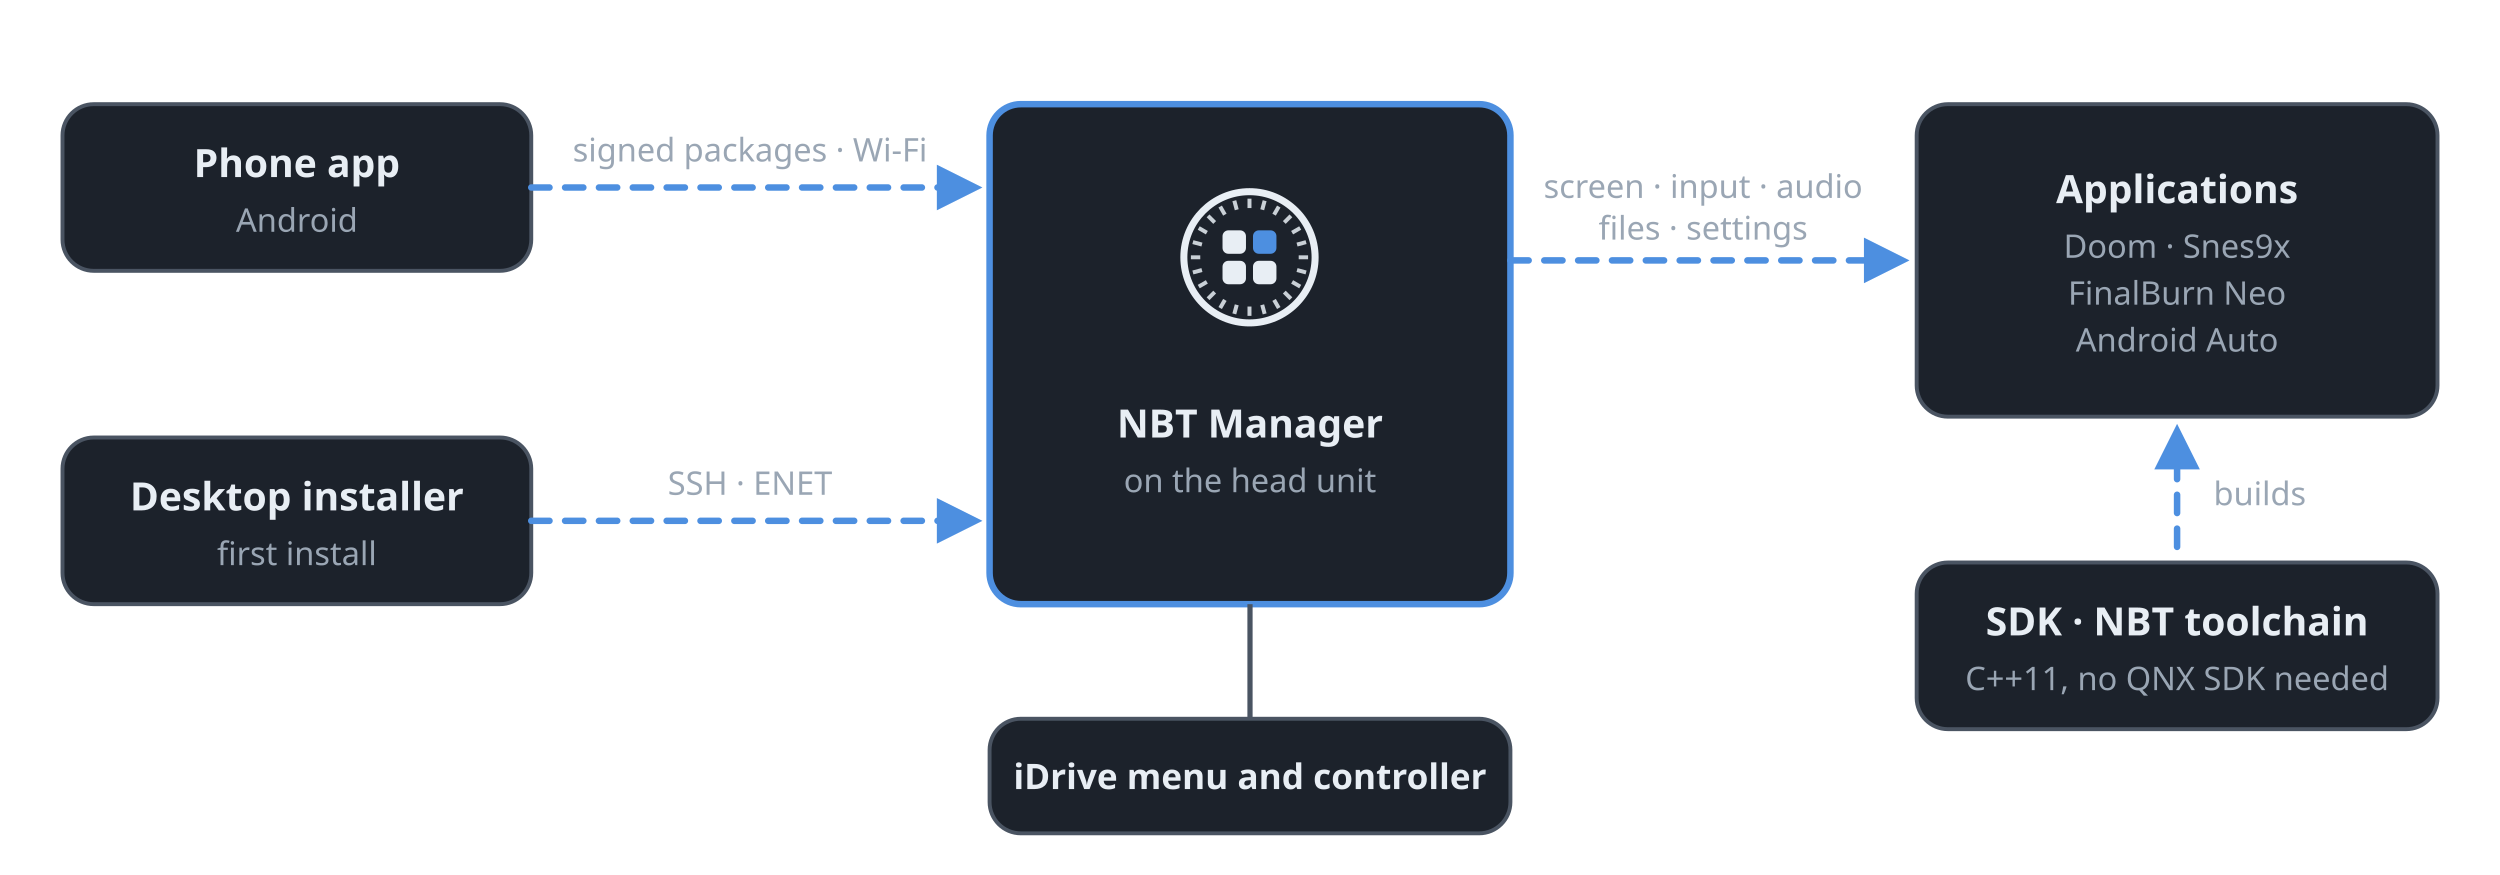
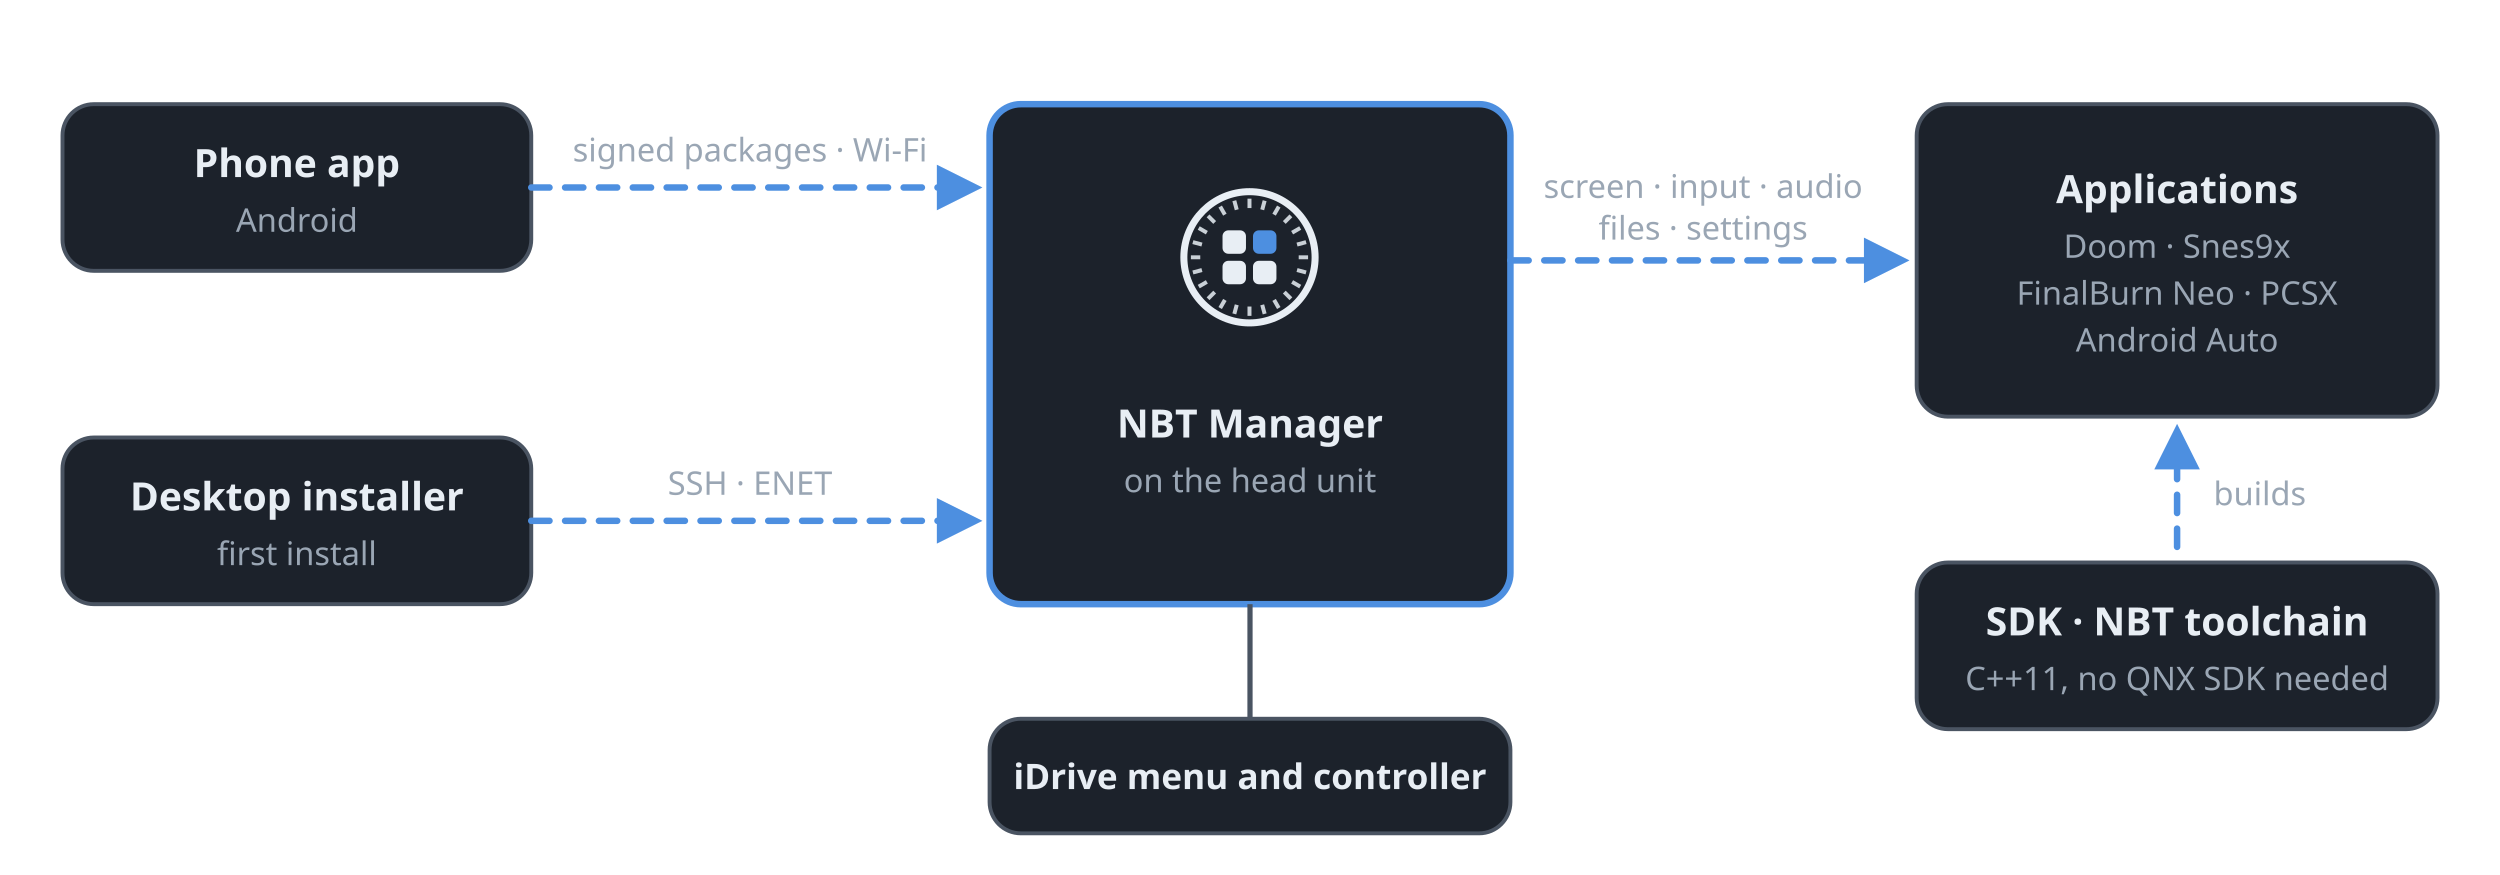
<svg xmlns="http://www.w3.org/2000/svg" width="960" height="336" viewBox="0 0 960 336" role="img" aria-label="The phone app and the desktop installer reach NBT Manager on the head unit; iDrive's menu and controller drive it; it gives applications built with the SDK and the NBT toolchain the screen, input, audio, files and settings">
  <defs>
    <marker id="head" viewBox="0 0 10 10" refX="7" refY="5" markerWidth="7" markerHeight="7" orient="auto-start-reverse">
      <path d="M0 0 L10 5 L0 10 Z" fill="#4d8fe0" />
    </marker>
  </defs>
  <rect x="24" y="40" width="180" height="64" rx="12" fill="#1c222b" stroke="#4a5462" stroke-width="1.5" />
  <text x="114.0" y="68.0" font-family="'Noto Sans', system-ui, -apple-system, 'Segoe UI', Roboto, Helvetica, Arial, sans-serif" font-size="15" font-weight="700" fill="#e8eef4" text-anchor="middle">Phone app</text>
  <text x="114.0" y="89.0" font-family="'Noto Sans', system-ui, -apple-system, 'Segoe UI', Roboto, Helvetica, Arial, sans-serif" font-size="12.5" font-weight="400" fill="#9aa6b4" text-anchor="middle">Android</text>
  <rect x="24" y="168" width="180" height="64" rx="12" fill="#1c222b" stroke="#4a5462" stroke-width="1.5" />
  <text x="114.0" y="196.0" font-family="'Noto Sans', system-ui, -apple-system, 'Segoe UI', Roboto, Helvetica, Arial, sans-serif" font-size="15" font-weight="700" fill="#e8eef4" text-anchor="middle">Desktop installer</text>
  <text x="114.0" y="217.0" font-family="'Noto Sans', system-ui, -apple-system, 'Segoe UI', Roboto, Helvetica, Arial, sans-serif" font-size="12.5" font-weight="400" fill="#9aa6b4" text-anchor="middle">first install</text>
  <rect x="380" y="40" width="200" height="192" rx="12" fill="#1c222b" stroke="#4d8fe0" stroke-width="2.5" />
  <text x="480.0" y="168" font-family="'Noto Sans', system-ui, -apple-system, 'Segoe UI', Roboto, Helvetica, Arial, sans-serif" font-size="15" font-weight="700" fill="#e8eef4" text-anchor="middle">NBT Manager</text>
  <text x="480.0" y="189" font-family="'Noto Sans', system-ui, -apple-system, 'Segoe UI', Roboto, Helvetica, Arial, sans-serif" font-size="12.5" font-weight="400" fill="#9aa6b4" text-anchor="middle">on the head unit</text>
  <g transform="translate(451 70) scale(0.9)">
    <circle cx="32" cy="32" r="28" fill="none" stroke="#e8eef4" stroke-width="3" />
    <path d="M53.000 32.850 L57.000 32.850 L57.000 31.150 L53.000 31.150 Z M52.064 38.256 L55.928 39.292 L56.368 37.649 L52.504 36.614 Z M49.762 43.236 L53.226 45.236 L54.076 43.764 L50.612 41.764 Z M46.248 47.450 L49.077 50.279 L50.279 49.077 L47.450 46.248 Z M41.764 50.612 L43.764 54.076 L45.236 53.226 L43.236 49.762 Z M36.614 52.504 L37.649 56.368 L39.292 55.928 L38.256 52.064 Z M31.150 53.000 L31.150 57.000 L32.850 57.000 L32.850 53.000 Z M25.744 52.064 L24.708 55.928 L26.351 56.368 L27.386 52.504 Z M20.764 49.762 L18.764 53.226 L20.236 54.076 L22.236 50.612 Z M16.550 46.248 L13.721 49.077 L14.923 50.279 L17.752 47.450 Z M13.388 41.764 L9.924 43.764 L10.774 45.236 L14.238 43.236 Z M11.496 36.614 L7.632 37.649 L8.072 39.292 L11.936 38.256 Z M11.000 31.150 L7.000 31.150 L7.000 32.850 L11.000 32.850 Z M11.936 25.744 L8.072 24.708 L7.632 26.351 L11.496 27.386 Z M14.238 20.764 L10.774 18.764 L9.924 20.236 L13.388 22.236 Z M17.752 16.550 L14.923 13.721 L13.721 14.923 L16.550 17.752 Z M22.236 13.388 L20.236 9.924 L18.764 10.774 L20.764 14.238 Z M27.386 11.496 L26.351 7.632 L24.708 8.072 L25.744 11.936 Z M32.850 11.000 L32.850 7.000 L31.150 7.000 L31.150 11.000 Z M38.256 11.936 L39.292 8.072 L37.649 7.632 L36.614 11.496 Z M43.236 14.238 L45.236 10.774 L43.764 9.924 L41.764 13.388 Z M47.450 17.752 L50.279 14.923 L49.077 13.721 L46.248 16.550 Z M50.612 22.236 L54.076 20.236 L53.226 18.764 L49.762 20.764 Z M52.504 27.386 L56.368 26.351 L55.928 24.708 L52.064 25.744 Z" fill="#e8eef4" fill-opacity="0.85" />
    <rect x="20.5" y="20.5" width="10" height="10" rx="2.5" fill="#e8eef4" />
    <rect x="33.5" y="20.5" width="10" height="10" rx="2.5" fill="#4d8fe0" />
    <rect x="20.5" y="33.5" width="10" height="10" rx="2.5" fill="#e8eef4" />
    <rect x="33.5" y="33.5" width="10" height="10" rx="2.5" fill="#e8eef4" />
  </g>
  <line x1="480" y1="232" x2="480" y2="276" stroke="#4a5462" stroke-width="2" />
  <rect x="380" y="276" width="200" height="44" rx="12" fill="#1c222b" stroke="#4a5462" stroke-width="1.5" />
  <text x="480.0" y="303" font-family="'Noto Sans', system-ui, -apple-system, 'Segoe UI', Roboto, Helvetica, Arial, sans-serif" font-size="13.5" font-weight="700" fill="#e8eef4" text-anchor="middle">iDrive menu and controller</text>
  <rect x="736" y="40" width="200" height="120" rx="12" fill="#1c222b" stroke="#4a5462" stroke-width="1.5" />
  <text x="836.0" y="78" font-family="'Noto Sans', system-ui, -apple-system, 'Segoe UI', Roboto, Helvetica, Arial, sans-serif" font-size="15" font-weight="700" fill="#e8eef4" text-anchor="middle">Applications</text>
  <text x="836.0" y="99" font-family="'Noto Sans', system-ui, -apple-system, 'Segoe UI', Roboto, Helvetica, Arial, sans-serif" font-size="12.5" font-weight="400" fill="#9aa6b4" text-anchor="middle">Doom · Snes9x</text>
-   <text x="836.0" y="117" font-family="'Noto Sans', system-ui, -apple-system, 'Segoe UI', Roboto, Helvetica, Arial, sans-serif" font-size="12.5" font-weight="400" fill="#9aa6b4" text-anchor="middle">FinalBurn Neo</text>
+   <text x="836.0" y="117" font-family="'Noto Sans', system-ui, -apple-system, 'Segoe UI', Roboto, Helvetica, Arial, sans-serif" font-size="12.5" font-weight="400" fill="#9aa6b4" text-anchor="middle">FinalBurn Neo · PCSX</text>
  <text x="836.0" y="135" font-family="'Noto Sans', system-ui, -apple-system, 'Segoe UI', Roboto, Helvetica, Arial, sans-serif" font-size="12.5" font-weight="400" fill="#9aa6b4" text-anchor="middle">Android Auto</text>
  <rect x="736" y="216" width="200" height="64" rx="12" fill="#1c222b" stroke="#4a5462" stroke-width="1.5" />
  <text x="836.0" y="244.0" font-family="'Noto Sans', system-ui, -apple-system, 'Segoe UI', Roboto, Helvetica, Arial, sans-serif" font-size="15" font-weight="700" fill="#e8eef4" text-anchor="middle">SDK · NBT toolchain</text>
  <text x="836.0" y="265.0" font-family="'Noto Sans', system-ui, -apple-system, 'Segoe UI', Roboto, Helvetica, Arial, sans-serif" font-size="12.5" font-weight="400" fill="#9aa6b4" text-anchor="middle">C++11, no QNX SDK needed</text>
  <line x1="204" y1="72" x2="372" y2="72" stroke="#4d8fe0" stroke-width="2.5" stroke-dasharray="7 6" stroke-linecap="round" marker-end="url(#head)" />
  <text x="288" y="62" font-family="'Noto Sans', system-ui, -apple-system, 'Segoe UI', Roboto, Helvetica, Arial, sans-serif" font-size="12.5" font-weight="500" fill="#9aa6b4" text-anchor="middle">signed packages · Wi-Fi</text>
  <line x1="204" y1="200" x2="372" y2="200" stroke="#4d8fe0" stroke-width="2.5" stroke-dasharray="7 6" stroke-linecap="round" marker-end="url(#head)" />
  <text x="288" y="190" font-family="'Noto Sans', system-ui, -apple-system, 'Segoe UI', Roboto, Helvetica, Arial, sans-serif" font-size="12.5" font-weight="500" fill="#9aa6b4" text-anchor="middle">SSH · ENET</text>
  <line x1="580" y1="100" x2="728" y2="100" stroke="#4d8fe0" stroke-width="2.5" stroke-dasharray="7 6" stroke-linecap="round" marker-end="url(#head)" />
  <text x="654" y="76" font-family="'Noto Sans', system-ui, -apple-system, 'Segoe UI', Roboto, Helvetica, Arial, sans-serif" font-size="12.5" font-weight="500" fill="#9aa6b4" text-anchor="middle">screen · input · audio</text>
  <text x="654" y="92" font-family="'Noto Sans', system-ui, -apple-system, 'Segoe UI', Roboto, Helvetica, Arial, sans-serif" font-size="12.5" font-weight="500" fill="#9aa6b4" text-anchor="middle">files · settings</text>
  <line x1="836" y1="210" x2="836" y2="168" stroke="#4d8fe0" stroke-width="2.5" stroke-dasharray="7 6" stroke-linecap="round" marker-end="url(#head)" />
  <text x="850" y="194" font-family="'Noto Sans', system-ui, -apple-system, 'Segoe UI', Roboto, Helvetica, Arial, sans-serif" font-size="12.5" font-weight="500" fill="#9aa6b4" text-anchor="start">builds</text>
</svg>
